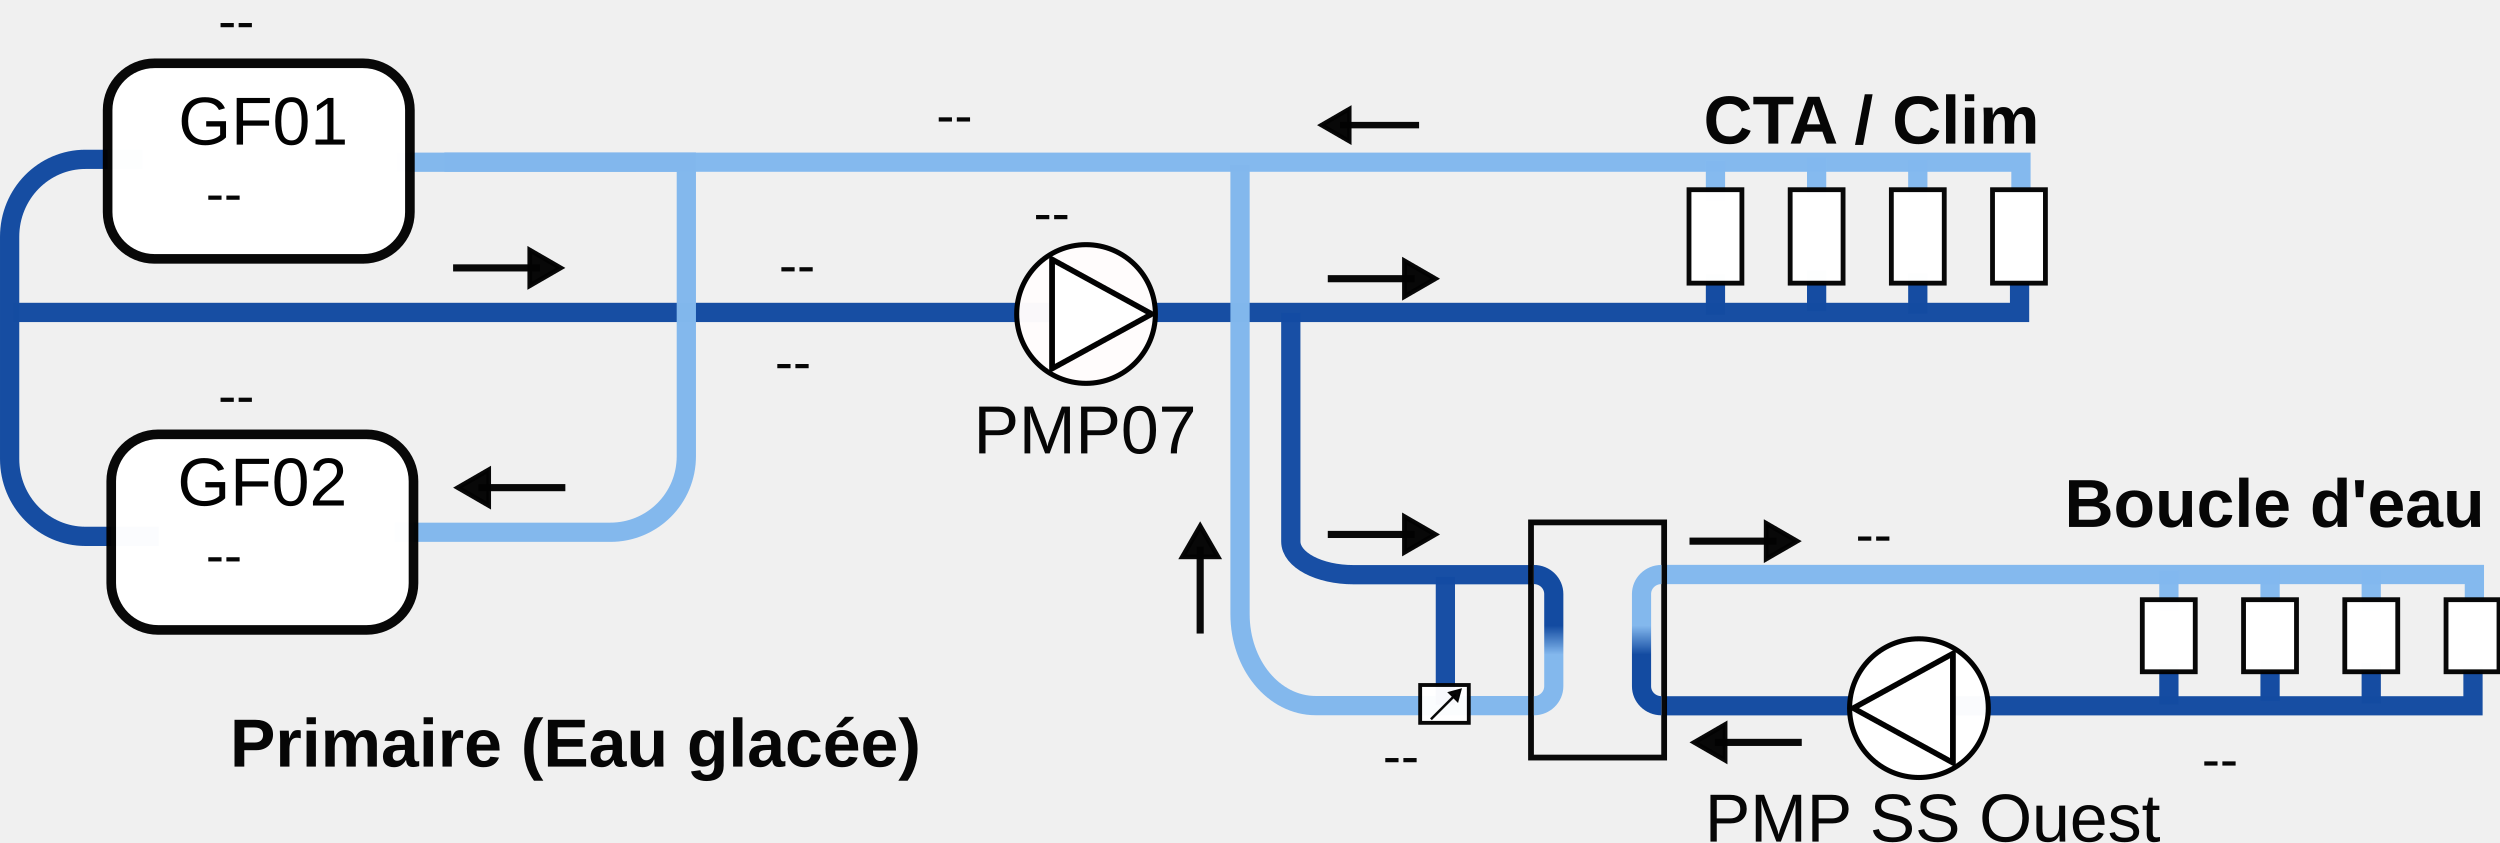
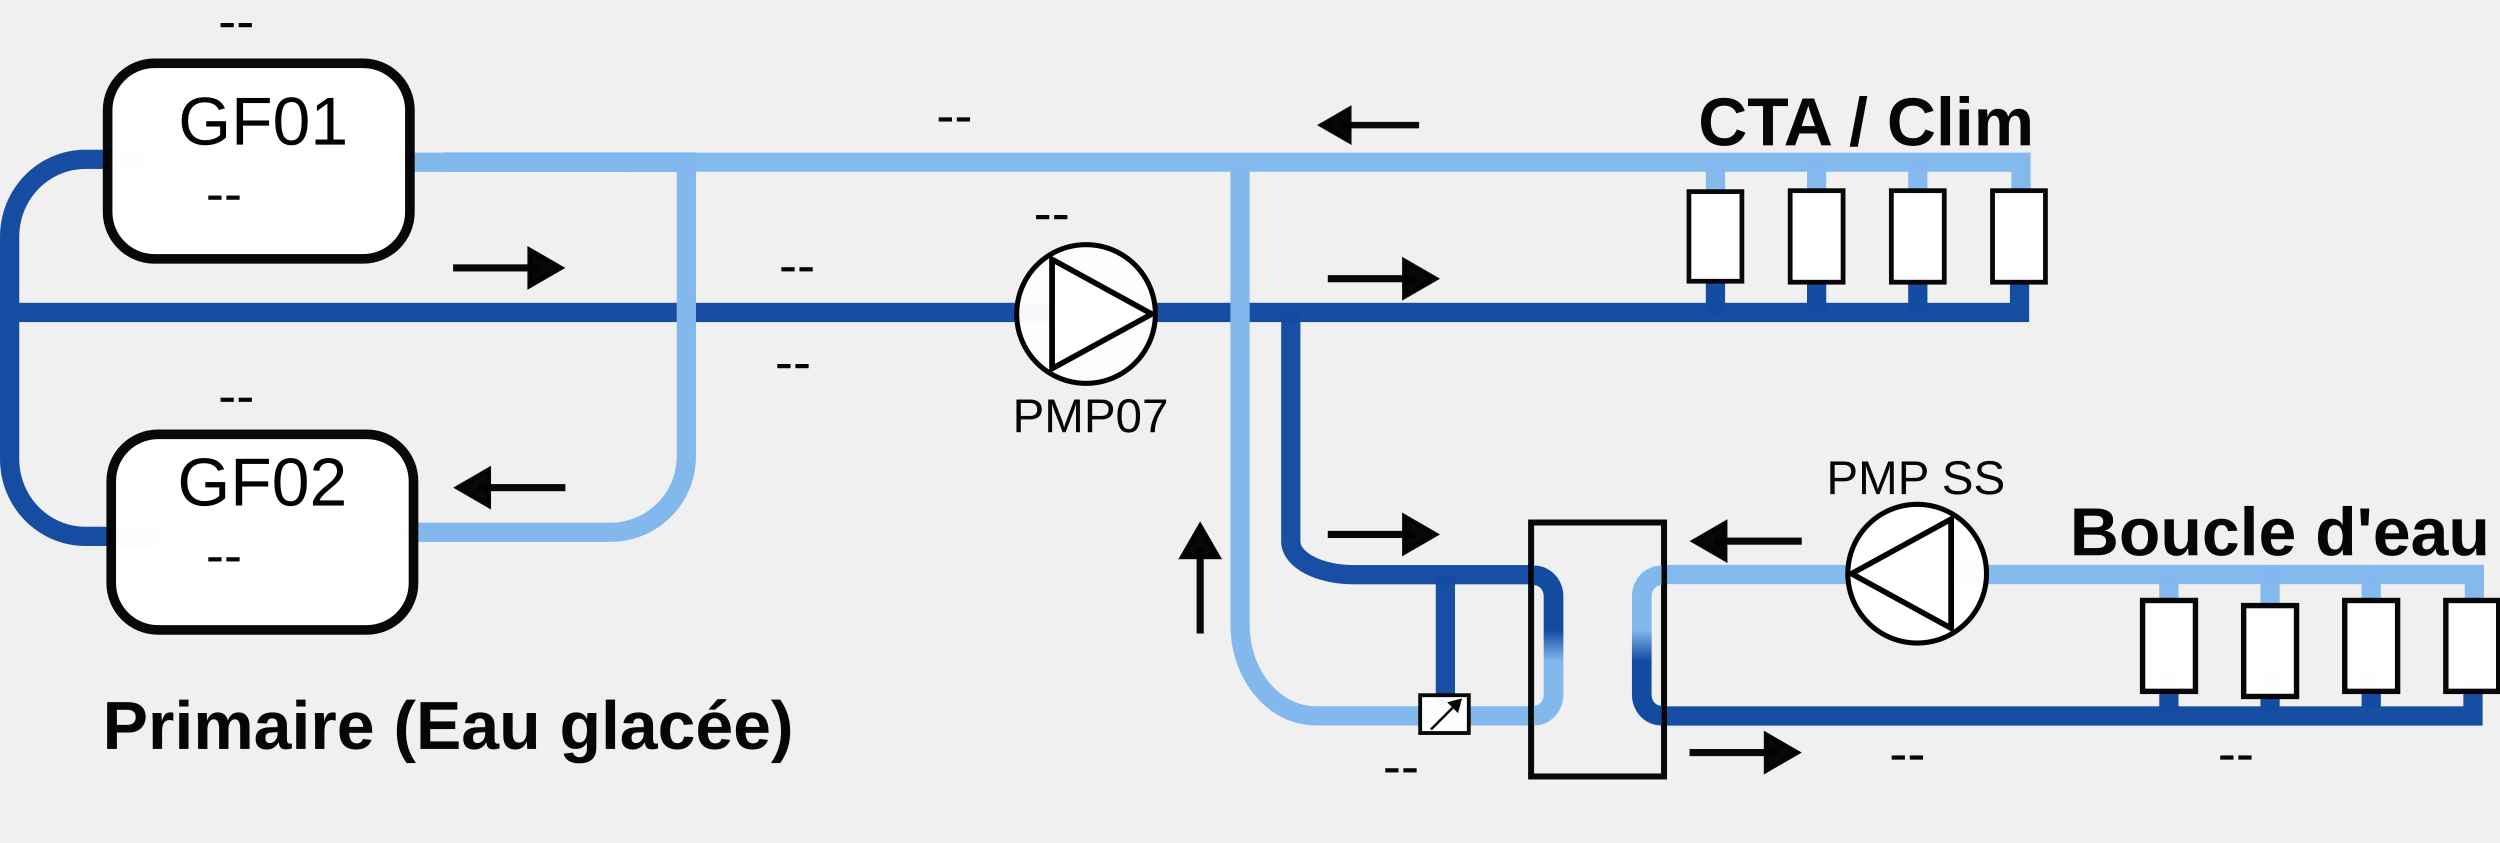
<svg xmlns="http://www.w3.org/2000/svg" xmlns:xlink="http://www.w3.org/1999/xlink" width="259.666mm" height="87.499mm" viewBox="0 0 259.666 87.499" version="1.1" id="svg1" xml:space="preserve">
  <defs id="defs1">
    <linearGradient id="linearGradient49">
      <stop style="stop-color:#134ba1;stop-opacity:1;" offset="0" id="stop49" />
      <stop style="stop-color:#82b7ed;stop-opacity:0.992;" offset="1" id="stop50" />
    </linearGradient>
    <marker style="overflow:visible" id="marker15" refX="0" refY="0" orient="auto-start-reverse" markerWidth="1" markerHeight="1" viewBox="0 0 1 1" preserveAspectRatio="xMidYMid">
      <path transform="scale(0.5)" style="fill:context-stroke;fill-rule:evenodd;stroke:context-stroke;stroke-width:1pt" d="M 5.77,0 -2.88,5 V -5 Z" id="path15" />
    </marker>
    <marker style="overflow:visible" id="Triangle" refX="0" refY="0" orient="auto-start-reverse" markerWidth="1" markerHeight="1" viewBox="0 0 1 1" preserveAspectRatio="xMidYMid">
      <path transform="scale(0.5)" style="fill:context-stroke;fill-rule:evenodd;stroke:context-stroke;stroke-width:1pt" d="M 5.77,0 -2.88,5 V -5 Z" id="path135" />
    </marker>
    <linearGradient id="swatch3">
      <stop style="stop-color:#000000;stop-opacity:1;" offset="0" id="stop3" />
    </linearGradient>
    <rect x="125.642" y="209.404" width="60.328" height="26.923" id="rect3" />
    <rect x="125.642" y="209.404" width="60.328" height="26.923" id="rect9" />
-     <linearGradient href="#linearGradient49" xlink:href="#linearGradient49" id="linearGradient50" x1="93.766" y1="42.17" x2="93.766" y2="43.699" gradientUnits="userSpaceOnUse" gradientTransform="matrix(2.009487,0,0,1.968668,-77.5541,-24.01171)" />
-     <linearGradient href="#linearGradient49" xlink:href="#linearGradient49" id="linearGradient51" gradientUnits="userSpaceOnUse" gradientTransform="matrix(-2.009487,0,0,-1.968668,309.4651,145.0359)" x1="93.766" y1="42.17" x2="93.766" y2="43.699" />
+     <linearGradient href="#linearGradient49" xlink:href="#linearGradient49" id="linearGradient50" x1="93.766" y1="42.17" x2="93.766" y2="43.699" gradientUnits="userSpaceOnUse" gradientTransform="matrix(1.98309,0,0,2.105333,-75.09914,-29.32117)" />
+     <linearGradient href="#linearGradient49" xlink:href="#linearGradient49" id="linearGradient51" gradientUnits="userSpaceOnUse" gradientTransform="matrix(-1.98309,0,0,-2.105333,307.0101,151.4616)" x1="93.766" y1="42.17" x2="93.766" y2="43.699" />
  </defs>
  <g id="layer1" transform="translate(49.9867,5.976049)">
    <path style="opacity:0.99;fill:none;fill-opacity:0.992;stroke:#144ca1;stroke-width:2;stroke-dasharray:none;stroke-opacity:0.992" d="M -48.601,26.477 H 159.778 l 3.8e-4,-3.081" id="path32" />
    <circle style="opacity:0.99;fill:#fffcfc;fill-opacity:0.984;stroke:#000000;stroke-width:0.529;stroke-dasharray:none;stroke-opacity:1" id="path7" cx="62.816" cy="26.638" r="7.203" />
    <path style="opacity:0.99;fill:#ffffff;fill-opacity:0.984;stroke:#000000;stroke-width:0.529;stroke-dasharray:none;stroke-opacity:1" id="path8" d="m -105.413,49.485 -4.569,2.638 -4.569,2.638 v -5.276 -5.276 l 4.569,2.638 z" transform="matrix(1.132721,0,0,1.074664,189.0421,-26.54138)" />
-     <path style="opacity:0.99;fill:none;fill-opacity:0.992;stroke:#144ca1;stroke-width:2;stroke-dasharray:none;stroke-opacity:0.992" d="m 123.027,67.333 h 83.847 l 3.8e-4,-4.007" id="path47" />
+     <path style="opacity:0.99;fill:none;fill-opacity:0.992;stroke:#144ca1;stroke-width:2;stroke-dasharray:none;stroke-opacity:0.992" d="m 123.027,68.391 h 83.847 l 3.8e-4,-4.007" id="path47" />
    <path style="opacity:0.99;fill:none;fill-opacity:0.992;stroke:#82b7ed;stroke-width:2;stroke-dasharray:none;stroke-opacity:0.992" d="m 123.043,53.698 h 83.976 l 3.1e-4,2.936" id="path41" />
    <path style="opacity:0.99;fill:#b4b4b4;fill-opacity:1;stroke:#134ba1;stroke-width:2;stroke-dasharray:none;stroke-opacity:1" d="m 128.192,22.504 v 4.209" id="path35" />
    <path style="opacity:0.99;fill:#b4b4b4;fill-opacity:1;stroke:#134ba1;stroke-width:2;stroke-dasharray:none;stroke-opacity:1" d="m 138.7,22.13 v 4.209" id="path36" />
    <path style="opacity:0.99;fill:#b4b4b4;fill-opacity:1;stroke:#134ba1;stroke-width:2;stroke-dasharray:none;stroke-opacity:1" d="m 149.208,22.411 v 4.209" id="path37" />
    <path style="opacity:0.99;fill:none;fill-opacity:0.992;stroke:#82b7ed;stroke-width:2;stroke-dasharray:none;stroke-opacity:0.992" d="M -3.825,10.871 H 159.923 l 3.1e-4,3.165" id="path5" />
    <path style="opacity:0.99;fill:#b4b4b4;fill-opacity:1;stroke:#82b8ee;stroke-width:2;stroke-dasharray:none;stroke-opacity:0.984" d="m 128.192,10.718 v 4.209" id="path29" />
    <path style="opacity:0.99;fill:#b4b4b4;fill-opacity:1;stroke:#82b8ee;stroke-width:2;stroke-dasharray:none;stroke-opacity:0.984" d="m 138.7,10.344 v 4.209" id="path30" />
    <path style="opacity:0.99;fill:#b4b4b4;fill-opacity:1;stroke:#82b8ee;stroke-width:2;stroke-dasharray:none;stroke-opacity:0.984" d="m 149.208,10.624 v 4.209" id="path31" />
-     <circle style="opacity:0.99;fill:#ffffff;fill-opacity:0.984;stroke:#000000;stroke-width:0.529;stroke-dasharray:none;stroke-opacity:1" id="path7-3" cx="-149.327" cy="67.577" r="7.203" transform="scale(-1,1)" />
-     <path style="opacity:0.99;fill:#ffffff;fill-opacity:0.984;stroke:#000000;stroke-width:0.529;stroke-dasharray:none;stroke-opacity:1" id="path8-7" d="m -105.413,49.485 -4.569,2.638 -4.569,2.638 v -5.276 -5.276 l 4.569,2.638 z" transform="matrix(-1.132721,0,0,1.074664,23.10059,14.39688)" />
+     <g id="g1" transform="translate(-0.1837619,-13.96591)">
+       <circle style="opacity:0.99;fill:#ffffff;fill-opacity:0.984;stroke:#000000;stroke-width:0.529;stroke-dasharray:none;stroke-opacity:1" id="path7-3" cx="-149.327" cy="67.577" r="7.203" transform="scale(-1,1)" />
+       <path style="opacity:0.99;fill:#ffffff;fill-opacity:0.984;stroke:#000000;stroke-width:0.529;stroke-dasharray:none;stroke-opacity:1" id="path8-7" d="m -105.413,49.485 -4.569,2.638 -4.569,2.638 v -5.276 -5.276 l 4.569,2.638 z" transform="matrix(-1.132721,0,0,1.074664,23.10059,14.39688)" />
+     </g>
    <path style="opacity:0.99;fill:none;stroke:#82b7ed;stroke-width:2;stroke-dasharray:none;stroke-opacity:1" d="m -8.795,10.872 h 22.197 c 4.375,0 4.873,-0.002 7.898,-9.92e-4 v 30.54 c 0,4.375 -3.523,7.898 -7.898,7.898 H -8.982" id="path9" />
    <path style="opacity:0.99;fill:none;fill-opacity:1;stroke:#144ca1;stroke-width:2;stroke-dasharray:none;stroke-opacity:1" d="m -33.498,49.735 h -7.597 c -4.372,0 -7.891,-3.589 -7.891,-8.047 V 18.62 c 0,-4.458 3.52,-8.047 7.891,-8.047 h 5.915" id="rect4" />
    <rect style="opacity:0.99;fill:#ffffff;fill-opacity:0.992;stroke:#000000;stroke-width:1;stroke-dasharray:none;stroke-opacity:0.976" id="rect8" width="31.396" height="20.315" x="-38.434" y="39.137" ry="4.864" />
    <rect style="opacity:0.99;fill:#ffffff;fill-opacity:1;stroke:#000000;stroke-width:1;stroke-dasharray:none;stroke-opacity:0.976" id="rect1" width="31.396" height="20.315" x="-38.808" y="0.597" ry="4.864" />
    <text xml:space="preserve" transform="matrix(0.5291667,0,0,0.5291667,-97.9586,-108.1186)" id="text2" style="font-style:normal;font-variant:normal;font-weight:normal;font-stretch:normal;font-size:13.333px;font-family:Arial;-inkscape-font-specification:'Arial, Normal';font-variant-ligatures:normal;font-variant-caps:normal;font-variant-numeric:normal;font-variant-east-asian:normal;text-align:start;writing-mode:lr-tb;direction:ltr;white-space:pre;shape-inside:url(#rect3);display:inline;opacity:0.99;fill:#000000;fill-opacity:1;stroke:none;stroke-width:1.999;stroke-dasharray:none;stroke-opacity:1">
-       <tspan x="125.643" y="221.414" id="tspan1">GF01</tspan>
+       <tspan x="125.643" y="221.414" id="tspan3">GF01</tspan>
    </text>
    <text xml:space="preserve" transform="matrix(0.5291667,0,0,0.5291667,-98.04607,-70.63667)" id="text8" style="font-style:normal;font-variant:normal;font-weight:normal;font-stretch:normal;font-size:13.333px;font-family:Arial;-inkscape-font-specification:'Arial, Normal';font-variant-ligatures:normal;font-variant-caps:normal;font-variant-numeric:normal;font-variant-east-asian:normal;text-align:start;writing-mode:lr-tb;direction:ltr;white-space:pre;shape-inside:url(#rect9);display:inline;opacity:0.99;fill:#000000;fill-opacity:1;stroke:none;stroke-width:1.999;stroke-dasharray:none;stroke-opacity:1">
-       <tspan x="125.643" y="221.414" id="tspan2">GF02</tspan>
+       <tspan x="125.643" y="221.414" id="tspan5">GF02</tspan>
    </text>
-     <path style="opacity:0.99;fill:none;stroke:#82b7ed;stroke-width:2;stroke-dasharray:none;stroke-opacity:1" d="m 78.811,11.161 v 46.653 c 0,5.263 3.507,9.499 7.863,9.499 h 22.284" id="path10" />
+     <path style="opacity:0.99;fill:none;stroke:#82b7ed;stroke-width:2;stroke-dasharray:none;stroke-opacity:1" d="m 78.811,11.18 0,47.693 c 0,5.263 3.507,9.499 7.863,9.499 h 22.284" id="path10" />
    <path style="opacity:0.99;fill:none;stroke:#134ba2;stroke-width:2;stroke-dasharray:none;stroke-opacity:0.984" d="m 84.084,26.522 v 23.74 c 0,1.913 2.914,3.454 6.533,3.454 h 18.514" id="path11" />
    <path style="opacity:0.99;fill:none;fill-opacity:0.984;stroke:#134ba2;stroke-width:2;stroke-dasharray:none;stroke-opacity:0.984" d="M 100.139,53.948 V 67.231" id="path12" />
-     <rect style="opacity:0.99;fill:#ffffff;fill-opacity:0.976;stroke:#000000;stroke-width:0.4;stroke-dasharray:none;stroke-opacity:0.976" id="rect12" width="5.051" height="3.929" x="97.52" y="65.173" />
-     <path style="opacity:0.99;fill:none;fill-opacity:0.976;stroke:#000000;stroke-width:0.259;stroke-dasharray:none;stroke-opacity:0.976;marker-end:url(#Triangle)" d="m 98.639,68.732 2.578,-2.578" id="path13" />
+     <rect style="opacity:0.99;fill:#ffffff;fill-opacity:0.976;stroke:#000000;stroke-width:0.4;stroke-dasharray:none;stroke-opacity:0.976" id="rect12" width="5.051" height="3.929" x="97.52" y="66.232" />
+     <path style="opacity:0.99;fill:none;fill-opacity:0.976;stroke:#000000;stroke-width:0.259;stroke-dasharray:none;stroke-opacity:0.976;marker-end:url(#Triangle)" d="m 98.639,69.791 2.578,-2.578" id="path13" />
    <path style="opacity:0.99;fill:none;fill-opacity:0.976;stroke:#000000;stroke-width:0.74;stroke-dasharray:none;stroke-opacity:0.976;marker-start:url(#marker15)" d="M -0.297,44.674 H 8.734" id="path16" />
    <path style="opacity:0.99;fill:none;fill-opacity:0.976;stroke:#000000;stroke-width:0.673;stroke-dasharray:none;stroke-opacity:0.976;marker-start:url(#marker15)" d="m 89.198,7.019 h 8.211" id="path17" />
    <path style="opacity:0.99;fill:none;fill-opacity:0.976;stroke:#000000;stroke-width:0.74;stroke-dasharray:none;stroke-opacity:0.976;marker-start:url(#marker15)" d="M 6.106,21.85 H -2.925" id="path18" />
    <path style="opacity:0.99;fill:none;fill-opacity:0.976;stroke:#000000;stroke-width:0.74;stroke-dasharray:none;stroke-opacity:0.976;marker-start:url(#marker15)" d="M 96.956,22.972 H 87.925" id="path19" />
    <path style="opacity:0.99;fill:none;fill-opacity:0.976;stroke:#000000;stroke-width:0.74;stroke-dasharray:none;stroke-opacity:0.976;marker-start:url(#marker15)" d="M 96.956,49.535 H 87.925" id="path20" />
-     <rect style="opacity:0.99;fill:none;fill-opacity:1;stroke:#000000;stroke-width:0.6;stroke-dasharray:none;stroke-opacity:0.976" id="rect10" width="13.829" height="24.426" x="109.034" y="48.283" ry="0" />
-     <rect style="opacity:0.99;fill:#ffffff;fill-opacity:1;stroke:#000000;stroke-width:0.5;stroke-dasharray:none;stroke-opacity:0.976" id="rect26" width="5.495" height="9.706" x="125.444" y="13.728" ry="0" />
-     <rect style="opacity:0.99;fill:#ffffff;fill-opacity:1;stroke:#000000;stroke-width:0.5;stroke-dasharray:none;stroke-opacity:0.976" id="rect27" width="5.495" height="9.706" x="135.952" y="13.728" ry="0" />
-     <rect style="opacity:0.99;fill:#ffffff;fill-opacity:1;stroke:#000000;stroke-width:0.5;stroke-dasharray:none;stroke-opacity:0.976" id="rect28" width="5.495" height="9.706" x="146.461" y="13.728" ry="0" />
-     <rect style="opacity:0.99;fill:#ffffff;fill-opacity:1;stroke:#000000;stroke-width:0.5;stroke-dasharray:none;stroke-opacity:0.976" id="rect29" width="5.495" height="9.706" x="156.969" y="13.728" ry="0" />
-     <path style="opacity:0.99;fill:#b4b4b4;fill-opacity:1;stroke:#134ba1;stroke-width:2;stroke-dasharray:none;stroke-opacity:1" d="m 175.288,62.986 v 4.209" id="path38" />
-     <path style="opacity:0.99;fill:#b4b4b4;fill-opacity:1;stroke:#134ba1;stroke-width:2;stroke-dasharray:none;stroke-opacity:1" d="m 185.796,62.611 v 4.209" id="path39" />
-     <path style="opacity:0.99;fill:#b4b4b4;fill-opacity:1;stroke:#134ba1;stroke-width:2;stroke-dasharray:none;stroke-opacity:1" d="m 196.304,62.892 v 4.209" id="path40" />
+     <rect style="opacity:0.99;fill:none;fill-opacity:1;stroke:#000000;stroke-width:0.623;stroke-dasharray:none;stroke-opacity:0.976" id="rect10" width="13.806" height="26.377" x="109.045" y="48.295" ry="0" />
+     <rect style="opacity:0.99;fill:#ffffff;fill-opacity:1;stroke:#000000;stroke-width:0.49;stroke-dasharray:none;stroke-opacity:0.976" id="rect26" width="5.501" height="9.308" x="125.439" y="13.927" ry="0" />
+     <rect style="opacity:0.99;fill:#ffffff;fill-opacity:1;stroke:#000000;stroke-width:0.495;stroke-dasharray:none;stroke-opacity:0.976" id="rect27" width="5.496" height="9.505" x="135.951" y="13.829" ry="0" />
+     <rect style="opacity:0.99;fill:#ffffff;fill-opacity:1;stroke:#000000;stroke-width:0.495;stroke-dasharray:none;stroke-opacity:0.976" id="rect28" width="5.496" height="9.505" x="146.461" y="13.829" ry="0" />
+     <rect style="opacity:0.99;fill:#ffffff;fill-opacity:1;stroke:#000000;stroke-width:0.495;stroke-dasharray:none;stroke-opacity:0.976" id="rect29" width="5.496" height="9.505" x="156.97" y="13.829" ry="0" />
+     <path style="opacity:0.99;fill:#b4b4b4;fill-opacity:1;stroke:#134ba1;stroke-width:2;stroke-dasharray:none;stroke-opacity:1" d="M 175.288,63.515 V 67.724" id="path38" />
+     <path style="opacity:0.99;fill:#b4b4b4;fill-opacity:1;stroke:#134ba1;stroke-width:2;stroke-dasharray:none;stroke-opacity:1" d="m 185.796,63.67 v 4.209" id="path39" />
+     <path style="opacity:0.99;fill:#b4b4b4;fill-opacity:1;stroke:#134ba1;stroke-width:2;stroke-dasharray:none;stroke-opacity:1" d="m 196.304,63.421 v 4.209" id="path40" />
    <path style="opacity:0.99;fill:#b4b4b4;fill-opacity:1;stroke:#82b8ee;stroke-width:2;stroke-dasharray:none;stroke-opacity:0.984" d="m 175.288,53.316 v 4.209" id="path42" />
    <path style="opacity:0.99;fill:#b4b4b4;fill-opacity:1;stroke:#82b8ee;stroke-width:2;stroke-dasharray:none;stroke-opacity:0.984" d="m 185.796,52.942 v 4.209" id="path43" />
    <path style="opacity:0.99;fill:#b4b4b4;fill-opacity:1;stroke:#82b8ee;stroke-width:2;stroke-dasharray:none;stroke-opacity:0.984" d="m 196.304,53.222 v 4.209" id="path44" />
-     <rect style="opacity:0.99;fill:#ffffff;fill-opacity:1;stroke:#000000;stroke-width:0.5;stroke-dasharray:none;stroke-opacity:0.976" id="rect44" width="5.5" height="7.486" x="172.526" y="56.312" ry="0" />
-     <rect style="opacity:0.99;fill:#ffffff;fill-opacity:1;stroke:#000000;stroke-width:0.5;stroke-dasharray:none;stroke-opacity:0.976" id="rect45" width="5.5" height="7.486" x="183.042" y="56.312" ry="0" />
-     <rect style="opacity:0.99;fill:#ffffff;fill-opacity:1;stroke:#000000;stroke-width:0.5;stroke-dasharray:none;stroke-opacity:0.976" id="rect46" width="5.5" height="7.486" x="193.558" y="56.312" ry="0" />
-     <rect style="opacity:0.99;fill:#ffffff;fill-opacity:1;stroke:#000000;stroke-width:0.5;stroke-dasharray:none;stroke-opacity:0.976" id="rect47" width="5.5" height="7.486" x="204.075" y="56.312" ry="0" />
-     <path style="opacity:1;fill:none;stroke:url(#linearGradient50);stroke-width:1.989" d="m 109.331,53.698 c 1.146,0 2.068,0.903 2.068,2.026 v 9.576 c 0,1.122 -0.922,2.026 -2.068,2.026" id="rect48" />
-     <path style="opacity:1;fill:none;stroke:url(#linearGradient51);stroke-width:1.989" d="m 122.58,67.326 c -1.146,0 -2.068,-0.903 -2.068,-2.026 v -9.576 c 0,-1.122 0.922,-2.026 2.068,-2.026" id="path50" />
-     <text xml:space="preserve" style="font-style:normal;font-variant:normal;font-weight:normal;font-stretch:normal;font-size:7.056px;font-family:Arial;-inkscape-font-specification:'Arial, Normal';font-variant-ligatures:normal;font-variant-caps:normal;font-variant-numeric:normal;font-variant-east-asian:normal;text-align:start;writing-mode:lr-tb;direction:ltr;text-anchor:start;opacity:0.99;fill:#000000;fill-opacity:0.984;stroke:none;stroke-width:2;stroke-dasharray:none;stroke-opacity:1" x="51.141" y="41.12" id="text51">
-       <tspan id="tspan51" style="font-style:normal;font-variant:normal;font-weight:normal;font-stretch:normal;font-size:7.056px;font-family:Arial;-inkscape-font-specification:'Arial, Normal';font-variant-ligatures:normal;font-variant-caps:normal;font-variant-numeric:normal;font-variant-east-asian:normal;fill:#000000;fill-opacity:0.984;stroke:none;stroke-width:2;stroke-opacity:1" x="51.141" y="41.12">PMP07</tspan>
+     <rect style="opacity:0.99;fill:#ffffff;fill-opacity:1;stroke:#000000;stroke-width:0.561;stroke-dasharray:none;stroke-opacity:0.976" id="rect44" width="5.491" height="9.439" x="172.556" y="56.394" ry="0" />
+     <rect style="opacity:0.99;fill:#ffffff;fill-opacity:1;stroke:#000000;stroke-width:0.561;stroke-dasharray:none;stroke-opacity:0.976" id="rect45" width="5.491" height="9.439" x="183.055" y="56.923" ry="0" />
+     <rect style="opacity:0.99;fill:#ffffff;fill-opacity:1;stroke:#000000;stroke-width:0.561;stroke-dasharray:none;stroke-opacity:0.976" id="rect46" width="5.491" height="9.439" x="193.554" y="56.394" ry="0" />
+     <rect style="opacity:0.99;fill:#ffffff;fill-opacity:1;stroke:#000000;stroke-width:0.561;stroke-dasharray:none;stroke-opacity:0.976" id="rect47" width="5.491" height="9.439" x="204.053" y="56.394" ry="0" />
+     <path style="opacity:1;fill:none;stroke:url(#linearGradient50);stroke-width:2.043" d="m 109.331,53.783 c 1.13,0 2.041,0.966 2.041,2.166 v 10.241 c 0,1.2 -0.91,2.166 -2.041,2.166" id="rect48" />
+     <path style="opacity:1;fill:none;stroke:url(#linearGradient51);stroke-width:2.043" d="m 122.58,68.357 c -1.13,0 -2.041,-0.966 -2.041,-2.166 v -10.241 c 0,-1.2 0.91,-2.166 2.041,-2.166" id="path50" />
+     <text xml:space="preserve" style="font-style:normal;font-variant:normal;font-weight:normal;font-stretch:normal;font-size:4.939px;font-family:Arial;-inkscape-font-specification:'Arial, Normal';font-variant-ligatures:normal;font-variant-caps:normal;font-variant-numeric:normal;font-variant-east-asian:normal;text-align:start;writing-mode:lr-tb;direction:ltr;text-anchor:start;opacity:0.99;fill:#000000;fill-opacity:0.984;stroke:none;stroke-width:2;stroke-dasharray:none;stroke-opacity:1" x="55.183" y="38.915" id="text51">
+       <tspan id="tspan51" style="font-style:normal;font-variant:normal;font-weight:normal;font-stretch:normal;font-size:4.939px;font-family:Arial;-inkscape-font-specification:'Arial, Normal';font-variant-ligatures:normal;font-variant-caps:normal;font-variant-numeric:normal;font-variant-east-asian:normal;fill:#000000;fill-opacity:0.984;stroke:none;stroke-width:2;stroke-opacity:1" x="55.183" y="38.915">PMP07</tspan>
    </text>
    <path style="opacity:0.99;fill:none;fill-opacity:0.976;stroke:#000000;stroke-width:0.74;stroke-dasharray:none;stroke-opacity:0.976;marker-start:url(#marker15)" d="m 74.671,50.797 v 9.031" id="path52" />
-     <path style="opacity:0.99;fill:none;fill-opacity:0.976;stroke:#000000;stroke-width:0.74;stroke-dasharray:none;stroke-opacity:0.976;marker-start:url(#marker15)" d="m 128.124,71.133 h 9.031" id="path53" />
-     <path style="opacity:0.99;fill:none;fill-opacity:0.976;stroke:#000000;stroke-width:0.74;stroke-dasharray:none;stroke-opacity:0.976;marker-start:url(#marker15)" d="m 134.527,50.231 h -9.031" id="path54" />
+     <path style="opacity:0.99;fill:none;fill-opacity:0.976;stroke:#000000;stroke-width:0.74;stroke-dasharray:none;stroke-opacity:0.976;marker-start:url(#marker15)" d="m 134.527,72.191 h -9.031" id="path53" />
+     <path style="opacity:0.99;fill:none;fill-opacity:0.976;stroke:#000000;stroke-width:0.74;stroke-dasharray:none;stroke-opacity:0.976;marker-start:url(#marker15)" d="m 128.124,50.231 h 9.031" id="path54" />
    <text xml:space="preserve" style="font-style:normal;font-variant:normal;font-weight:normal;font-stretch:normal;font-size:5.644px;font-family:Arial;-inkscape-font-specification:'Arial, Normal';font-variant-ligatures:normal;font-variant-caps:normal;font-variant-numeric:normal;font-variant-east-asian:normal;text-align:center;writing-mode:lr-tb;direction:ltr;text-anchor:middle;opacity:0.99;fill:#000000;fill-opacity:0.984;stroke:none;stroke-width:2;stroke-dasharray:none;stroke-opacity:1" x="36.722" y="23.497" id="text56">
      <tspan id="scheme-value-P001" x="36.722" y="23.497" style="stroke-width:2">--</tspan>
    </text>
    <text xml:space="preserve" style="font-style:normal;font-variant:normal;font-weight:normal;font-stretch:normal;font-size:5.644px;font-family:Arial;-inkscape-font-specification:'Arial, Normal';font-variant-ligatures:normal;font-variant-caps:normal;font-variant-numeric:normal;font-variant-east-asian:normal;text-align:center;writing-mode:lr-tb;direction:ltr;text-anchor:middle;opacity:0.99;fill:#000000;fill-opacity:0.984;stroke:none;stroke-width:2;stroke-dasharray:none;stroke-opacity:1" x="36.299" y="33.551" id="text57">
      <tspan id="scheme-value-T005" x="36.299" y="33.551" style="stroke-width:2">--</tspan>
    </text>
    <text xml:space="preserve" style="font-style:normal;font-variant:normal;font-weight:normal;font-stretch:normal;font-size:5.644px;font-family:Arial;-inkscape-font-specification:'Arial, Normal';font-variant-ligatures:normal;font-variant-caps:normal;font-variant-numeric:normal;font-variant-east-asian:normal;text-align:center;writing-mode:lr-tb;direction:ltr;text-anchor:middle;opacity:0.99;fill:#000000;fill-opacity:0.984;stroke:none;stroke-width:2;stroke-dasharray:none;stroke-opacity:1" x="53.067" y="7.931" id="text57-6">
      <tspan id="scheme-value-T004" x="53.067" y="7.931" style="stroke-width:2">--</tspan>
    </text>
    <text xml:space="preserve" style="font-style:normal;font-variant:normal;font-weight:normal;font-stretch:normal;font-size:5.644px;font-family:Arial;-inkscape-font-specification:'Arial, Normal';font-variant-ligatures:normal;font-variant-caps:normal;font-variant-numeric:normal;font-variant-east-asian:normal;text-align:center;writing-mode:lr-tb;direction:ltr;text-anchor:middle;opacity:0.99;fill:#000000;fill-opacity:0.984;stroke:none;stroke-width:2;stroke-dasharray:none;stroke-opacity:1" x="-22.802" y="53.621" id="text59">
      <tspan id="scheme-value-T002" x="-22.802" y="53.621" style="stroke-width:2">--</tspan>
    </text>
    <text xml:space="preserve" style="font-style:normal;font-variant:normal;font-weight:normal;font-stretch:normal;font-size:5.644px;font-family:Arial;-inkscape-font-specification:'Arial, Normal';font-variant-ligatures:normal;font-variant-caps:normal;font-variant-numeric:normal;font-variant-east-asian:normal;text-align:center;writing-mode:lr-tb;direction:ltr;text-anchor:middle;opacity:0.99;fill:#000000;fill-opacity:0.984;stroke:none;stroke-width:2;stroke-dasharray:none;stroke-opacity:1" x="-22.802" y="16.053" id="text60">
      <tspan id="scheme-value-T001" x="-22.802" y="16.053" style="stroke-width:2">--</tspan>
    </text>
-     <text xml:space="preserve" style="font-style:normal;font-variant:normal;font-weight:normal;font-stretch:normal;font-size:5.644px;font-family:Arial;-inkscape-font-specification:'Arial, Normal';font-variant-ligatures:normal;font-variant-caps:normal;font-variant-numeric:normal;font-variant-east-asian:normal;text-align:center;writing-mode:lr-tb;direction:ltr;text-anchor:middle;opacity:0.99;fill:#000000;fill-opacity:0.984;stroke:none;stroke-width:2;stroke-dasharray:none;stroke-opacity:1" x="148.555" y="51.465" id="text61">
-       <tspan id="scheme-value-T006" x="148.555" y="51.465" style="stroke-width:2">--</tspan>
+     <text xml:space="preserve" style="font-style:normal;font-variant:normal;font-weight:normal;font-stretch:normal;font-size:5.644px;font-family:Arial;-inkscape-font-specification:'Arial, Normal';font-variant-ligatures:normal;font-variant-caps:normal;font-variant-numeric:normal;font-variant-east-asian:normal;text-align:center;writing-mode:lr-tb;direction:ltr;text-anchor:middle;opacity:0.99;fill:#000000;fill-opacity:0.984;stroke:none;stroke-width:2;stroke-dasharray:none;stroke-opacity:1" x="152.046" y="74.208" id="text61">
+       <tspan id="scheme-value-T006" x="152.046" y="74.208" style="stroke-width:2">--</tspan>
    </text>
-     <text xml:space="preserve" style="font-style:normal;font-variant:normal;font-weight:normal;font-stretch:normal;font-size:5.644px;font-family:Arial;-inkscape-font-specification:'Arial, Normal';font-variant-ligatures:normal;font-variant-caps:normal;font-variant-numeric:normal;font-variant-east-asian:normal;text-align:center;writing-mode:lr-tb;direction:ltr;text-anchor:middle;opacity:0.99;fill:#000000;fill-opacity:0.984;stroke:none;stroke-width:2;stroke-dasharray:none;stroke-opacity:1" x="184.516" y="74.826" id="text71">
-       <tspan id="scheme-value-D001" x="184.516" y="74.826" style="stroke-width:2">--</tspan>
+     <text xml:space="preserve" style="font-style:normal;font-variant:normal;font-weight:normal;font-stretch:normal;font-size:5.644px;font-family:Arial;-inkscape-font-specification:'Arial, Normal';font-variant-ligatures:normal;font-variant-caps:normal;font-variant-numeric:normal;font-variant-east-asian:normal;text-align:center;writing-mode:lr-tb;direction:ltr;text-anchor:middle;opacity:0.99;fill:#000000;fill-opacity:0.984;stroke:none;stroke-width:2;stroke-dasharray:none;stroke-opacity:1" x="186.169" y="74.208" id="text71">
+       <tspan id="scheme-value-D001" x="186.169" y="74.208" style="stroke-width:2">--</tspan>
    </text>
-     <text xml:space="preserve" style="font-style:normal;font-variant:normal;font-weight:normal;font-stretch:normal;font-size:5.644px;font-family:Arial;-inkscape-font-specification:'Arial, Normal';font-variant-ligatures:normal;font-variant-caps:normal;font-variant-numeric:normal;font-variant-east-asian:normal;text-align:center;writing-mode:lr-tb;direction:ltr;text-anchor:middle;opacity:0.99;fill:#000000;fill-opacity:0.984;stroke:none;stroke-width:2;stroke-dasharray:none;stroke-opacity:1" x="99.45" y="74.477" id="text74">
-       <tspan id="scheme-value-V001" x="99.45" y="74.477" style="stroke-width:2">--</tspan>
+     <text xml:space="preserve" style="font-style:normal;font-variant:normal;font-weight:normal;font-stretch:normal;font-size:5.644px;font-family:Arial;-inkscape-font-specification:'Arial, Normal';font-variant-ligatures:normal;font-variant-caps:normal;font-variant-numeric:normal;font-variant-east-asian:normal;text-align:center;writing-mode:lr-tb;direction:ltr;text-anchor:middle;opacity:0.99;fill:#000000;fill-opacity:0.984;stroke:none;stroke-width:2;stroke-dasharray:none;stroke-opacity:1" x="99.45" y="75.536" id="text74">
+       <tspan id="scheme-value-V001" x="99.45" y="75.536" style="stroke-width:2">--</tspan>
    </text>
-     <text xml:space="preserve" style="font-style:normal;font-variant:normal;font-weight:bold;font-stretch:normal;font-size:7.056px;font-family:Arial;-inkscape-font-specification:'Arial, Bold';font-variant-ligatures:normal;font-variant-caps:normal;font-variant-numeric:normal;font-variant-east-asian:normal;text-align:start;writing-mode:lr-tb;direction:ltr;text-anchor:start;opacity:0.99;fill:#000000;fill-opacity:0.984;stroke:none;stroke-width:2;stroke-dasharray:none;stroke-opacity:1" x="-26.099" y="73.651" id="text76">
-       <tspan id="tspan76" style="font-style:normal;font-variant:normal;font-weight:bold;font-stretch:normal;font-size:7.056px;font-family:Arial;-inkscape-font-specification:'Arial, Bold';font-variant-ligatures:normal;font-variant-caps:normal;font-variant-numeric:normal;font-variant-east-asian:normal;stroke-width:2" x="-26.099" y="73.651">Primaire (Eau glacée)</tspan>
+     <text xml:space="preserve" style="font-style:normal;font-variant:normal;font-weight:bold;font-stretch:normal;font-size:7.056px;font-family:Arial;-inkscape-font-specification:'Arial, Bold';font-variant-ligatures:normal;font-variant-caps:normal;font-variant-numeric:normal;font-variant-east-asian:normal;text-align:start;writing-mode:lr-tb;direction:ltr;text-anchor:start;opacity:0.99;fill:#000000;fill-opacity:0.984;stroke:none;stroke-width:2;stroke-dasharray:none;stroke-opacity:1" x="-39.33" y="71.814" id="text76">
+       <tspan id="tspan76" style="font-style:normal;font-variant:normal;font-weight:bold;font-stretch:normal;font-size:7.056px;font-family:Arial;-inkscape-font-specification:'Arial, Bold';font-variant-ligatures:normal;font-variant-caps:normal;font-variant-numeric:normal;font-variant-east-asian:normal;stroke-width:2" x="-39.33" y="71.814">Primaire (Eau glacée)</tspan>
    </text>
-     <text xml:space="preserve" style="font-style:normal;font-variant:normal;font-weight:bold;font-stretch:normal;font-size:7.056px;font-family:Arial;-inkscape-font-specification:'Arial, Bold';font-variant-ligatures:normal;font-variant-caps:normal;font-variant-numeric:normal;font-variant-east-asian:normal;text-align:start;writing-mode:lr-tb;direction:ltr;text-anchor:start;opacity:0.99;fill:#000000;fill-opacity:0.984;stroke:none;stroke-width:2;stroke-dasharray:none;stroke-opacity:1" x="164.445" y="48.758" id="text55">
-       <tspan id="tspan55" x="164.445" y="48.758" style="stroke-width:2">Boucle d'eau</tspan>
+     <text xml:space="preserve" style="font-style:normal;font-variant:normal;font-weight:bold;font-stretch:normal;font-size:7.056px;font-family:Arial;-inkscape-font-specification:'Arial, Bold';font-variant-ligatures:normal;font-variant-caps:normal;font-variant-numeric:normal;font-variant-east-asian:normal;text-align:start;writing-mode:lr-tb;direction:ltr;text-anchor:start;opacity:0.99;fill:#000000;fill-opacity:0.984;stroke:none;stroke-width:2;stroke-dasharray:none;stroke-opacity:1" x="164.996" y="51.699" id="text55">
+       <tspan id="tspan55" x="164.996" y="51.699" style="stroke-width:2">Boucle d'eau</tspan>
    </text>
-     <text xml:space="preserve" style="font-style:normal;font-variant:normal;font-weight:bold;font-stretch:normal;font-size:7.056px;font-family:Arial;-inkscape-font-specification:'Arial, Bold';font-variant-ligatures:normal;font-variant-caps:normal;font-variant-numeric:normal;font-variant-east-asian:normal;text-align:start;writing-mode:lr-tb;direction:ltr;text-anchor:start;opacity:0.99;fill:#000000;fill-opacity:0.984;stroke:none;stroke-width:2;stroke-dasharray:none;stroke-opacity:1" x="126.95" y="8.938" id="text54">
-       <tspan id="tspan54" style="font-style:normal;font-variant:normal;font-weight:bold;font-stretch:normal;font-size:7.056px;font-family:Arial;-inkscape-font-specification:'Arial, Bold';font-variant-ligatures:normal;font-variant-caps:normal;font-variant-numeric:normal;font-variant-east-asian:normal;stroke-width:2" x="126.95" y="8.938">CTA / Clim</tspan>
-     </text>
-     <text xml:space="preserve" style="font-style:normal;font-variant:normal;font-weight:normal;font-stretch:normal;font-size:7.056px;font-family:Arial;-inkscape-font-specification:'Arial, Normal';font-variant-ligatures:normal;font-variant-caps:normal;font-variant-numeric:normal;font-variant-east-asian:normal;text-align:start;writing-mode:lr-tb;direction:ltr;text-anchor:start;opacity:0.99;fill:#000000;fill-opacity:0.984;stroke:none;stroke-width:2;stroke-dasharray:none;stroke-opacity:1" x="127.092" y="81.437" id="text52">
-       <tspan id="tspan52" x="127.092" y="81.437" style="stroke-width:2">PMP SS Ouest</tspan>
+     <text xml:space="preserve" style="font-style:normal;font-variant:normal;font-weight:bold;font-stretch:normal;font-size:7.056px;font-family:Arial;-inkscape-font-specification:'Arial, Bold';font-variant-ligatures:normal;font-variant-caps:normal;font-variant-numeric:normal;font-variant-east-asian:normal;text-align:start;writing-mode:lr-tb;direction:ltr;text-anchor:start;opacity:0.99;fill:#000000;fill-opacity:0.984;stroke:none;stroke-width:2;stroke-dasharray:none;stroke-opacity:1" x="126.399" y="9.122" id="text54">
+       <tspan id="tspan54" style="font-style:normal;font-variant:normal;font-weight:bold;font-stretch:normal;font-size:7.056px;font-family:Arial;-inkscape-font-specification:'Arial, Bold';font-variant-ligatures:normal;font-variant-caps:normal;font-variant-numeric:normal;font-variant-east-asian:normal;stroke-width:2" x="126.399" y="9.122">CTA / Clim</tspan>
    </text>
    <text xml:space="preserve" style="font-style:normal;font-variant:normal;font-weight:normal;font-stretch:normal;font-size:5.644px;font-family:Arial;-inkscape-font-specification:'Arial, Normal';font-variant-ligatures:normal;font-variant-caps:normal;font-variant-numeric:normal;font-variant-east-asian:normal;text-align:center;writing-mode:lr-tb;direction:ltr;text-anchor:middle;opacity:0.99;fill:#000000;fill-opacity:0.984;stroke:none;stroke-width:2;stroke-dasharray:none;stroke-opacity:1" x="63.176" y="18.073" id="text1">
      <tspan id="scheme-value-S003" x="63.176" y="18.073" style="stroke-width:2">--</tspan>
    </text>
    <text xml:space="preserve" style="font-style:normal;font-variant:normal;font-weight:normal;font-stretch:normal;font-size:5.644px;font-family:Arial;-inkscape-font-specification:'Arial, Normal';font-variant-ligatures:normal;font-variant-caps:normal;font-variant-numeric:normal;font-variant-east-asian:normal;text-align:center;writing-mode:lr-tb;direction:ltr;text-anchor:middle;opacity:0.99;fill:#000000;fill-opacity:0.984;stroke:none;stroke-width:2;stroke-dasharray:none;stroke-opacity:1" x="-21.53" y="-1.867" id="text1-8">
      <tspan id="scheme-value-S001" x="-21.53" y="-1.867" style="stroke-width:2">--</tspan>
    </text>
    <text xml:space="preserve" style="font-style:normal;font-variant:normal;font-weight:normal;font-stretch:normal;font-size:5.644px;font-family:Arial;-inkscape-font-specification:'Arial, Normal';font-variant-ligatures:normal;font-variant-caps:normal;font-variant-numeric:normal;font-variant-east-asian:normal;text-align:center;writing-mode:lr-tb;direction:ltr;text-anchor:middle;opacity:0.99;fill:#000000;fill-opacity:0.984;stroke:none;stroke-width:2;stroke-dasharray:none;stroke-opacity:1" x="-21.53" y="37.048" id="text3">
      <tspan id="scheme-value-S002" x="-21.53" y="37.048" style="stroke-width:2">--</tspan>
    </text>
+     <text xml:space="preserve" style="font-style:normal;font-variant:normal;font-weight:normal;font-stretch:normal;font-size:4.939px;font-family:Arial;-inkscape-font-specification:'Arial, Normal';font-variant-ligatures:normal;font-variant-caps:normal;font-variant-numeric:normal;font-variant-east-asian:normal;text-align:start;writing-mode:lr-tb;direction:ltr;text-anchor:start;opacity:0.99;fill:#000000;fill-opacity:0.984;stroke:none;stroke-width:2;stroke-dasharray:none;stroke-opacity:1" x="139.714" y="45.346" id="text4">
+       <tspan id="tspan4" x="139.714" y="45.346">PMP SS</tspan>
+     </text>
  </g>
</svg>
